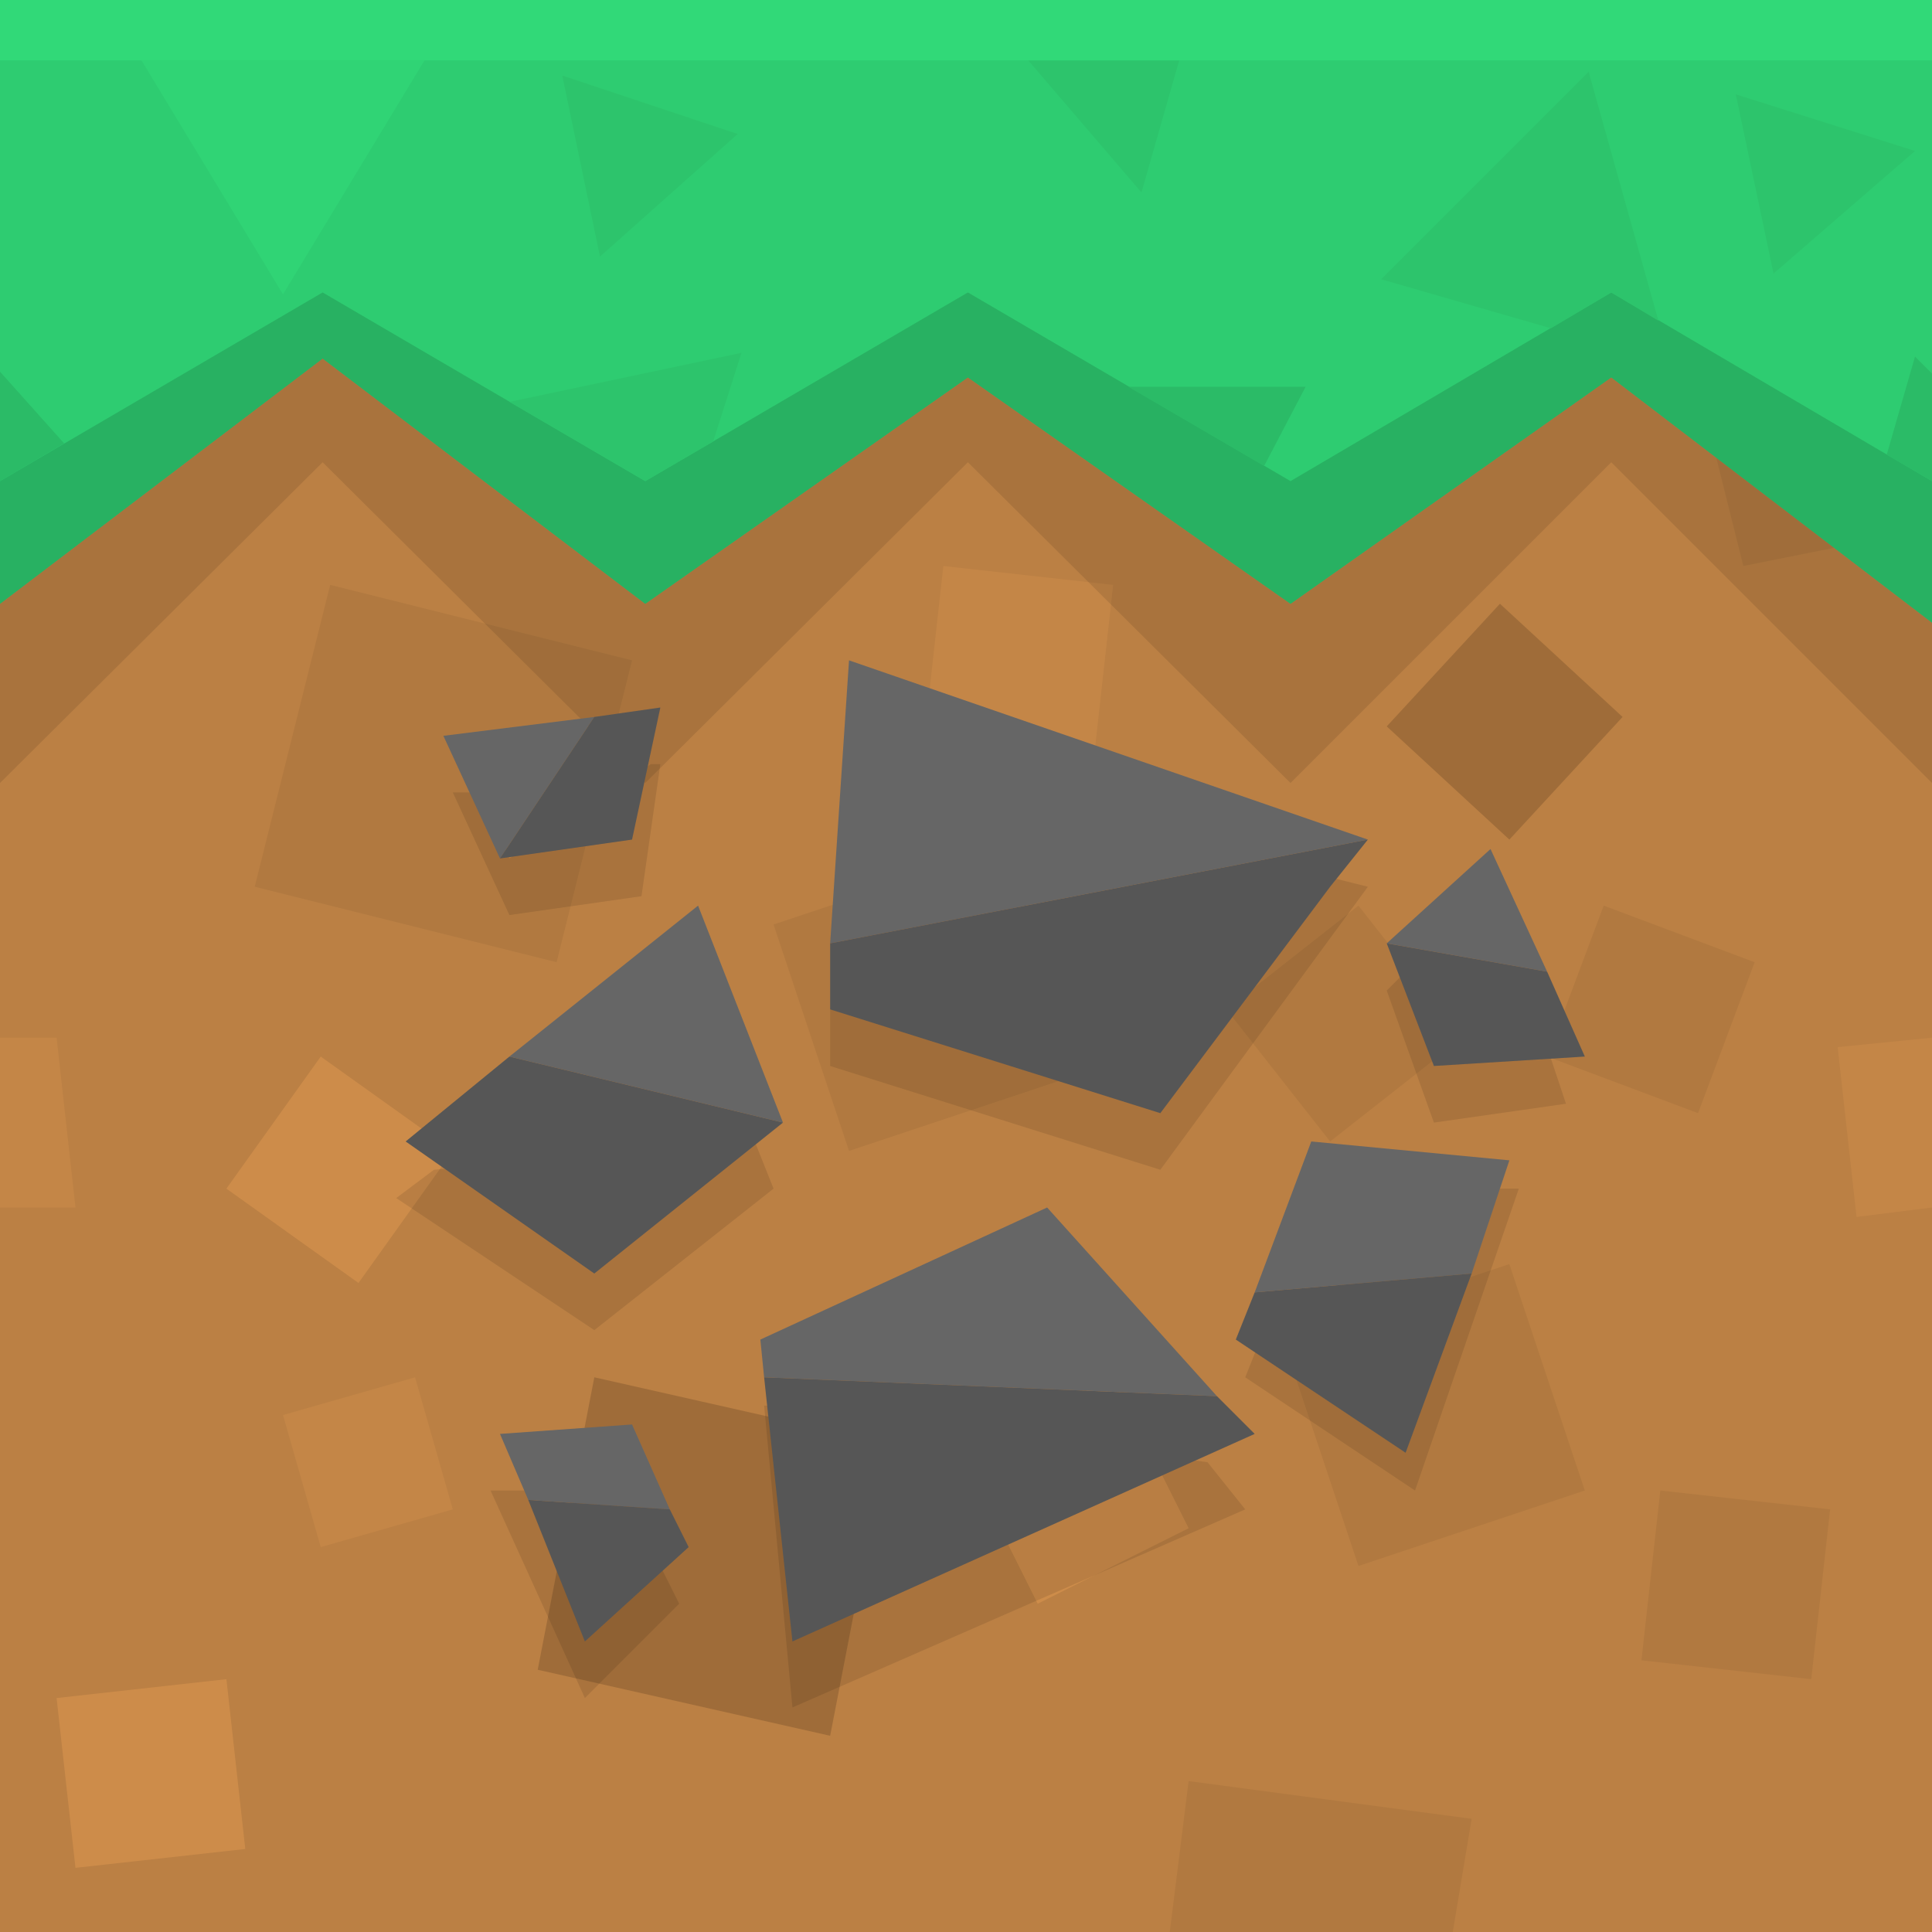
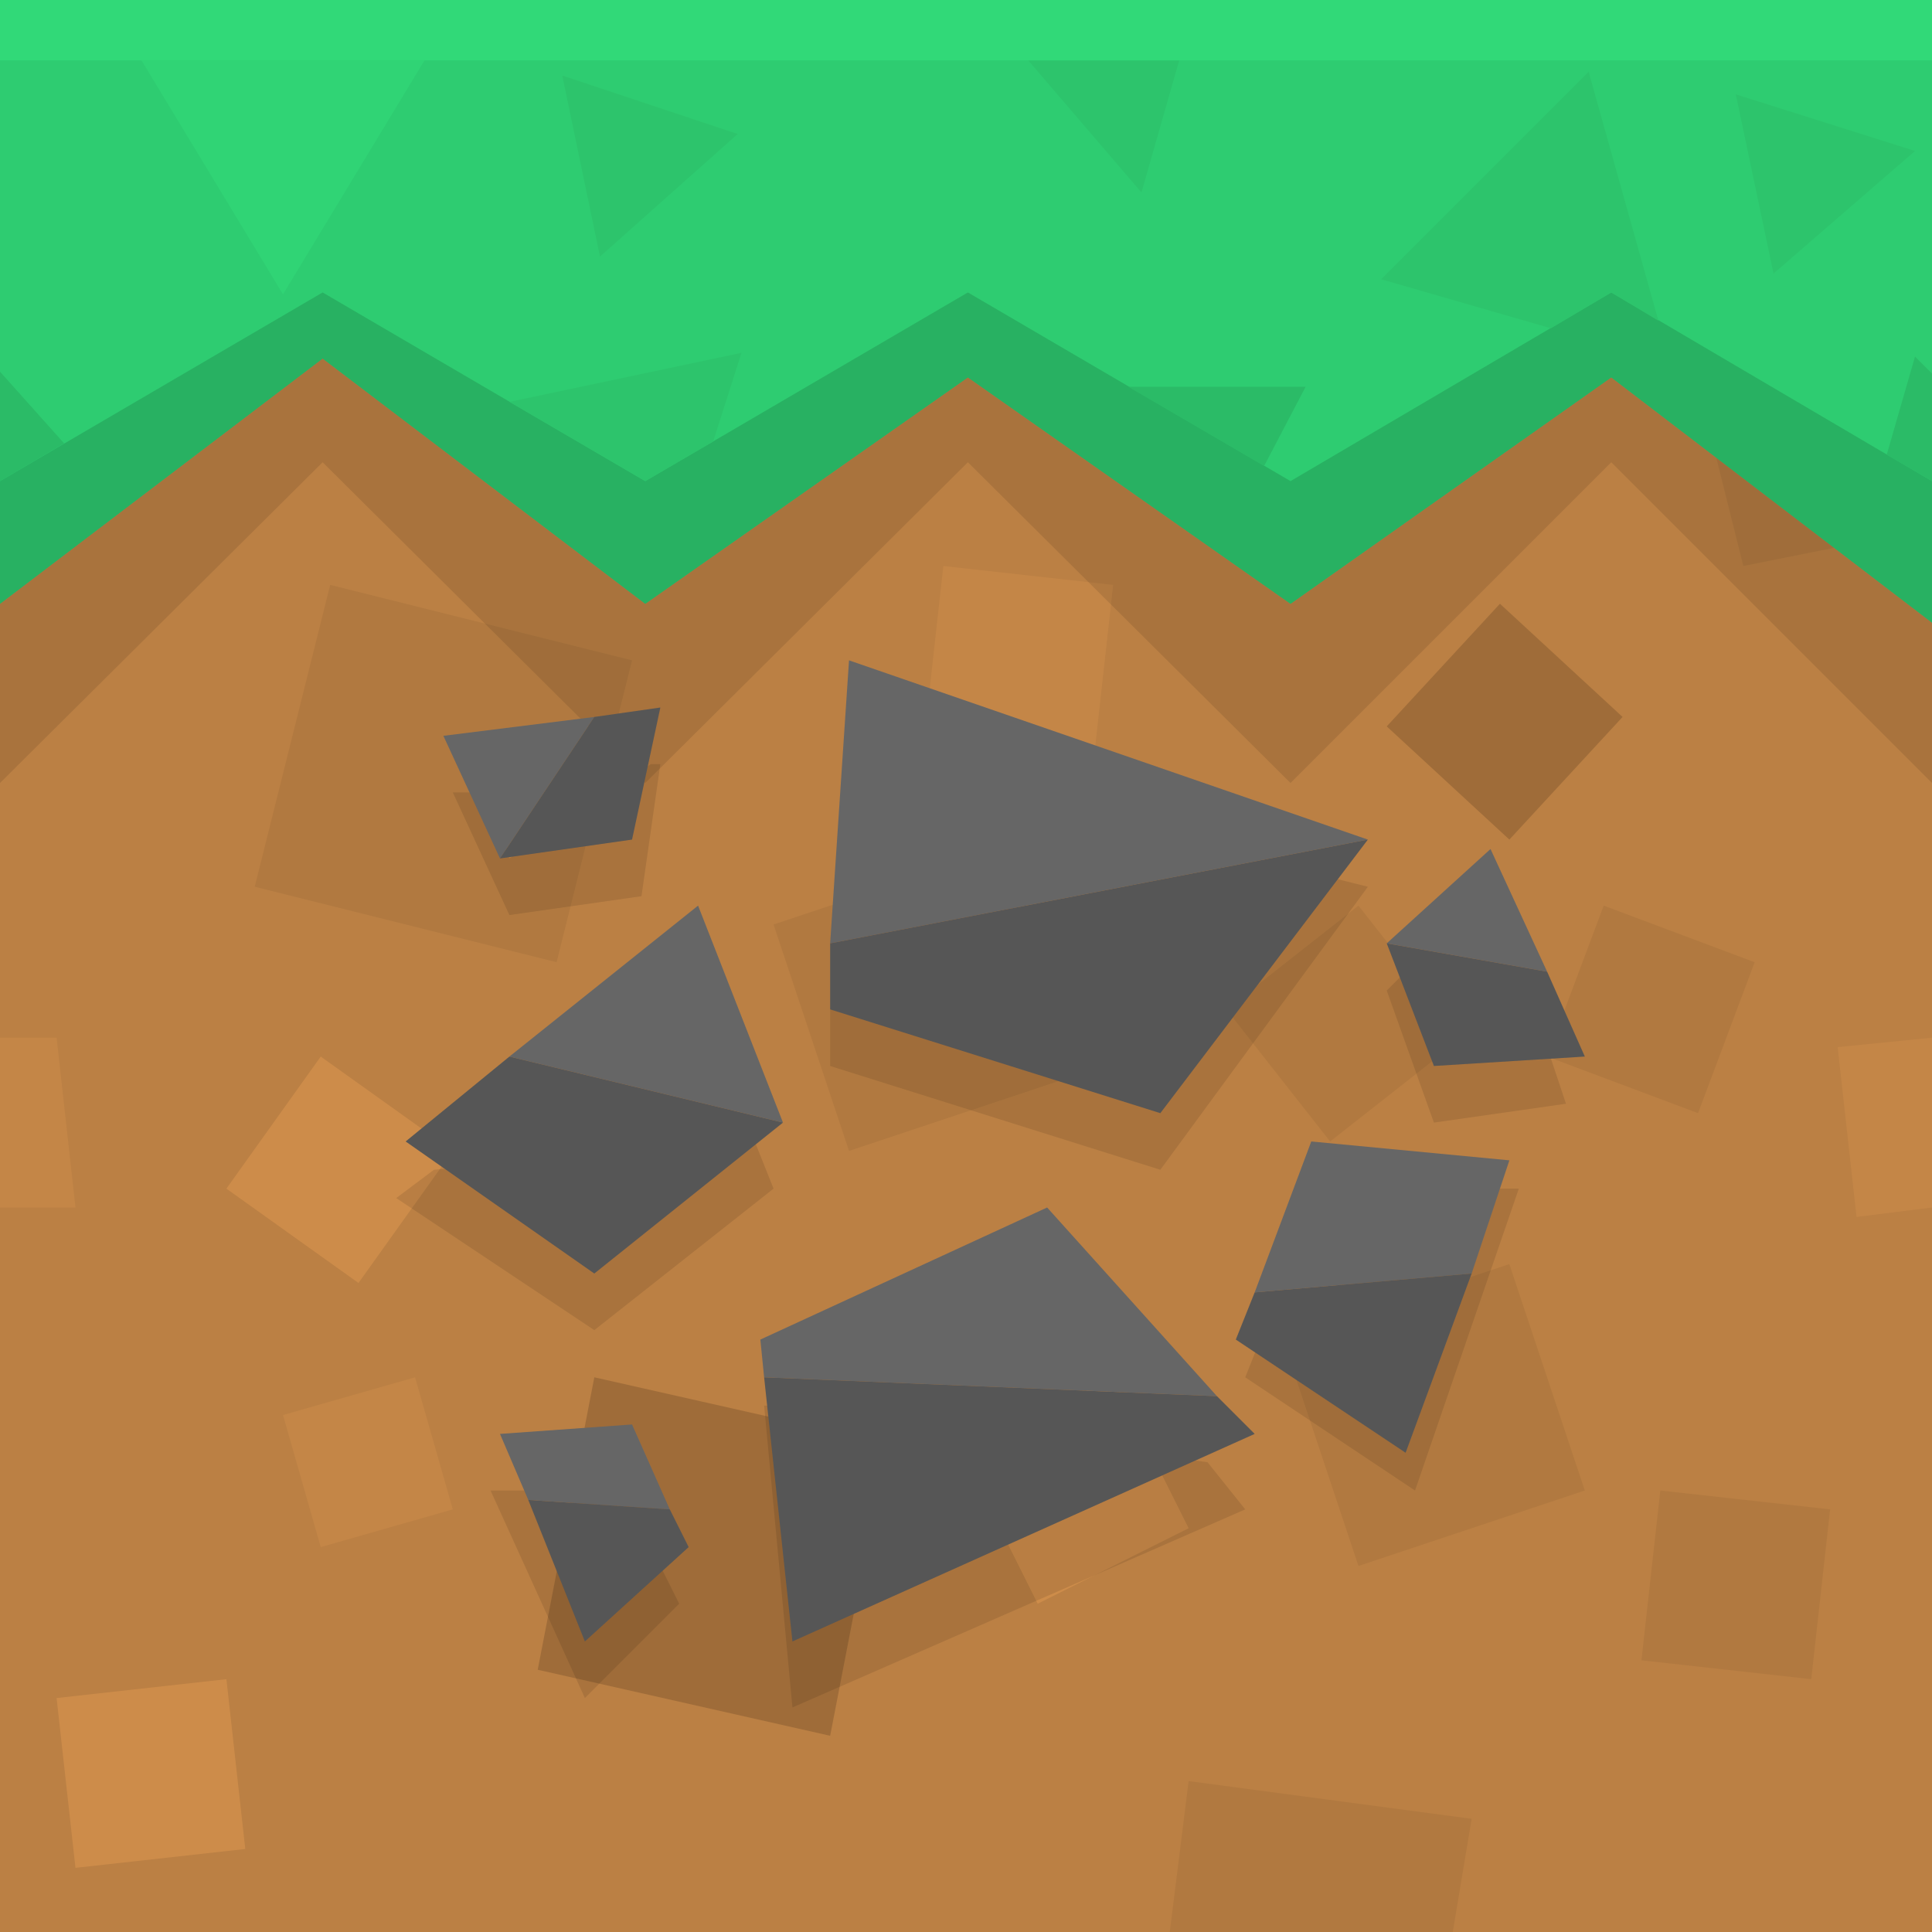
<svg xmlns="http://www.w3.org/2000/svg" width="1024" height="1024">
  <g id="dirt">
    <rect id="dirt-background" fill="#bb8044" width="1024" height="1024" />
    <g id="dirt-particle">
      <g id="dirt-particle-1" fill="#9f6c39">
        <path d="                     M 440,920  l -155,-35                     l 30,-155  l 155,35                 " />
        <path d="                     M 860,380  l -60,65                     l -65,-60  l 60,-65                 " />
      </g>
      <g id="dirt-particle-2" fill="#b17940">
        <path d="                     M 720,480  l 55,70                     l -70,55   l -55,-70                 " />
        <path d="                     M 620,1024 l 10,-80                     l 150,20   l -10,60                 " />
        <path d="                     M 1024,280  l -100,20                     l -30,-120  l 120,-30                 " />
        <path d="                     M 570,570   l -120,40                     l -40,-120  l 120,-40                 " />
        <path d="                     M 175,310  l 160,40                     l -40,160  l -160,-40                 " />
        <path d="                     M 850,480  l 80,30                     l -30,80   l -80,-30                 " />
        <path d="                     M 680,710  l 120,-40                     l 40,120   l -120,40                 " />
        <path d="                     M 880,790  l 90,10                     l -10,90   l -90,-10                 " />
      </g>
      <g id="dirt-particle-3" fill="#c48647">
        <path d="                     M 0,550  l 30,0                     l 10,90  l -40,0                 " />
        <path d="                     M 1024,640  l -40,5                     l -10,-90   l 50,-5                 " />
        <path d="                     M 500,300  l 90,10                     l -10,90   l -90,-10                 " />
        <path d="                     M 240,800  l -70,20                     l -20,-70  l 70,-20                 " />
      </g>
      <g id="dirt-particle-4" fill="#cd8c4a">
        <path d="                     M 170,560  l 70,50                     l -50,70   l -70,-50                 " />
        <path d="                     M 130,980  l -90,10                     l -10,-90   l 90,-10                 " />
        <path d="                     M 510,770  l 80,-40                     l 40,80    l -80,40                 " />
      </g>
    </g>
  </g>
  <g id="grass">
    <path id="grass-background" fill="#2ecc71" d="             M 0,0       l 0,320             l 171,-130  l 171,130             l 171,-120  l 171,120             l 170,-120  l 170 130             l 0,-330         " />
    <path id="grass-bottom" fill="#28b162" d="             M 0,255             l 171,-100  l 171,100             l 171,-100  l 171,100             l 170,-100  l 170,100             l 0,75             l -170,-130  l -170,120             l -171,-120  l -171,120             l -171,-130  l -171,130         " />
    <path id="grass-shadow" fill-opacity="0.1" d="             M 0,320             l 171,-130  l 171,130             l 171,-120  l 171,120             l 170,-120  l 170,130             l 0,85             l -170,-170 l -170,170             l -171,-170 l -171,170             l -171,-170 l -171,170         " />
    <g id="grass-particle">
      <g id="grass-particle-1" fill="#2bbb67">
        <path d="M 0,255     l 0,-58    l 34,38          " />
        <path d="M 598,205   l 94,0     l -22,42         " />
        <path d="M 1024,255  l -24,-14  l 15,-52  l 10,10" />
      </g>
      <g id="grass-particle-2" fill="#2dc46c">
        <path d="M 342,255  l 36,-21   l 15,-47    l -123,26          " />
        <path d="M 318,136  l -20,-96  l 93,31     l -73,65           " />
        <path d="M 625,32   l -20,70   l -60,-70   l 80,0             " />
        <path d="M 854,155  l 25,15    l -37,-132  l -110,110  l 90,26" />
        <path d="M 920,50   l 95,30    l -75,65    l -20,-95          " />
      </g>
      <path id="grass-particle-3" fill="#30d475" d="M 75 32  l 75 124  l 75 -124" />
    </g>
    <path id="grass-top" fill="#31d978" d="             M 0,0  l 0,32   l 1024,0                    l 0,-32  l -1024,0         " />
  </g>
  <g id="coal">
    <g id="coal-shadow" fill-opacity=".1">
      <path d="M 345,405  l 5,0    l -10,70    l -70,10    l -30,-65  l 15,-0  l 15,35" />
      <path d="M 400,605  l 10,25  l -95,75    l -105,-70  l 20,-15                   " />
      <path d="M 705,465  l 20,5   l -110,150  l -175,-55  l 0,-30                    " />
      <path d="M 640,775  l 20,25  l -240,105  l -15,-160  l 15,0                     " />
      <path d="M 280,790  l 40,70  l 30,-30    l 10,20     l -50,50   l -50,-110      " />
      <path d="M 820,555  l 10,30  l -70,10    l -25,-70   l 10,-10                   " />
      <path d="M 795,630  l 10,0   l -55,160   l -90,-60   l 10,-25                   " />
    </g>
-     <g id="coal-top" fill="#666666">
+     <g id="coal-particle" fill="#666666">
      <path d="M 315,380  l -50,75   l -30,-65             " />
+       <path d="M 315,380  l -50,75   l 70,-10    l 15,-70  " fill="#565656" />
      <path d="M 270,560  l 145,35   l -45,-115            " />
+       <path d="M 270,560  l 145,35   l -100,80   l -100,-70" fill="#565656" />
      <path d="M 440,500  l 285,-55  l -275,-95            " />
+       <path d="M 440,500  l 285,-55  l -110,145  l -175,-55" fill="#565656" />
      <path d="M 405,730  l 240,10   l -90,-100  l -152,70 " />
+       <path d="M 405,730  l 240,10   l 20,20     l -245,110" fill="#565656" />
      <path d="M 280,795  l 75,5     l -20,-45   l -70,5   " />
+       <path d="M 280,795  l 75,5     l 10,20     l -55,50  " fill="#565656" />
      <path d="M 735,500  l 85,15    l -30,-65             " />
+       <path d="M 735,500  l 85,15    l 20,45     l -80,5   " fill="#565656" />
      <path d="M 665,685  l 115,-10  l 20,-60    l -105,-10" />
-     </g>
-     <g id="coal-bottom" fill="#565656">
-       <path d="M 315,380  l -50,75   l 70,-10    l 15,-70             " />
-       <path d="M 270,560  l 145,35   l -100,80   l -100,-70           " />
-       <path d="M 440,500  l 285,-55  l -20,25    l -90,120  l -175,-55" />
-       <path d="M 405,730  l 240,10   l 20,20     l -245,110           " />
-       <path d="M 280,795  l 75,5     l 10,20     l -55,50             " />
-       <path d="M 735,500  l 85,15    l 20,45     l -80,5              " />
-       <path d="M 665,685  l 115,-10  l -35,95    l -90,-60            " />
+       <path d="M 665,685  l 115,-10  l -35,95    l -90,-60 " fill="#565656" />
    </g>
  </g>
</svg>
